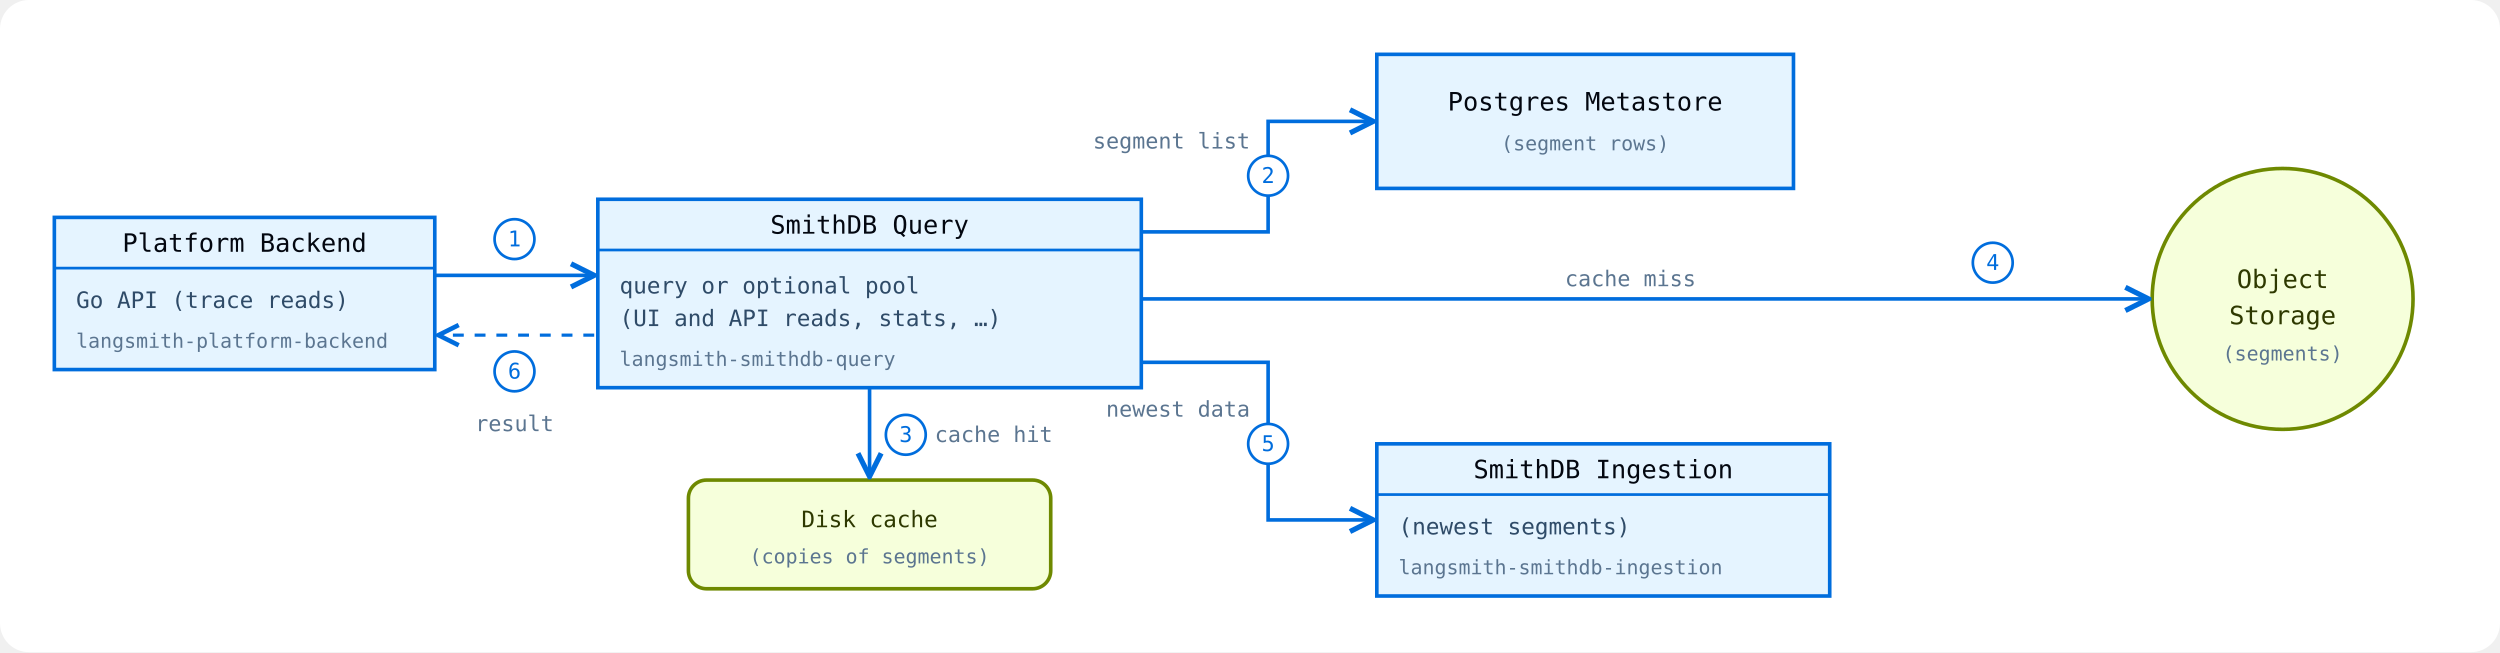
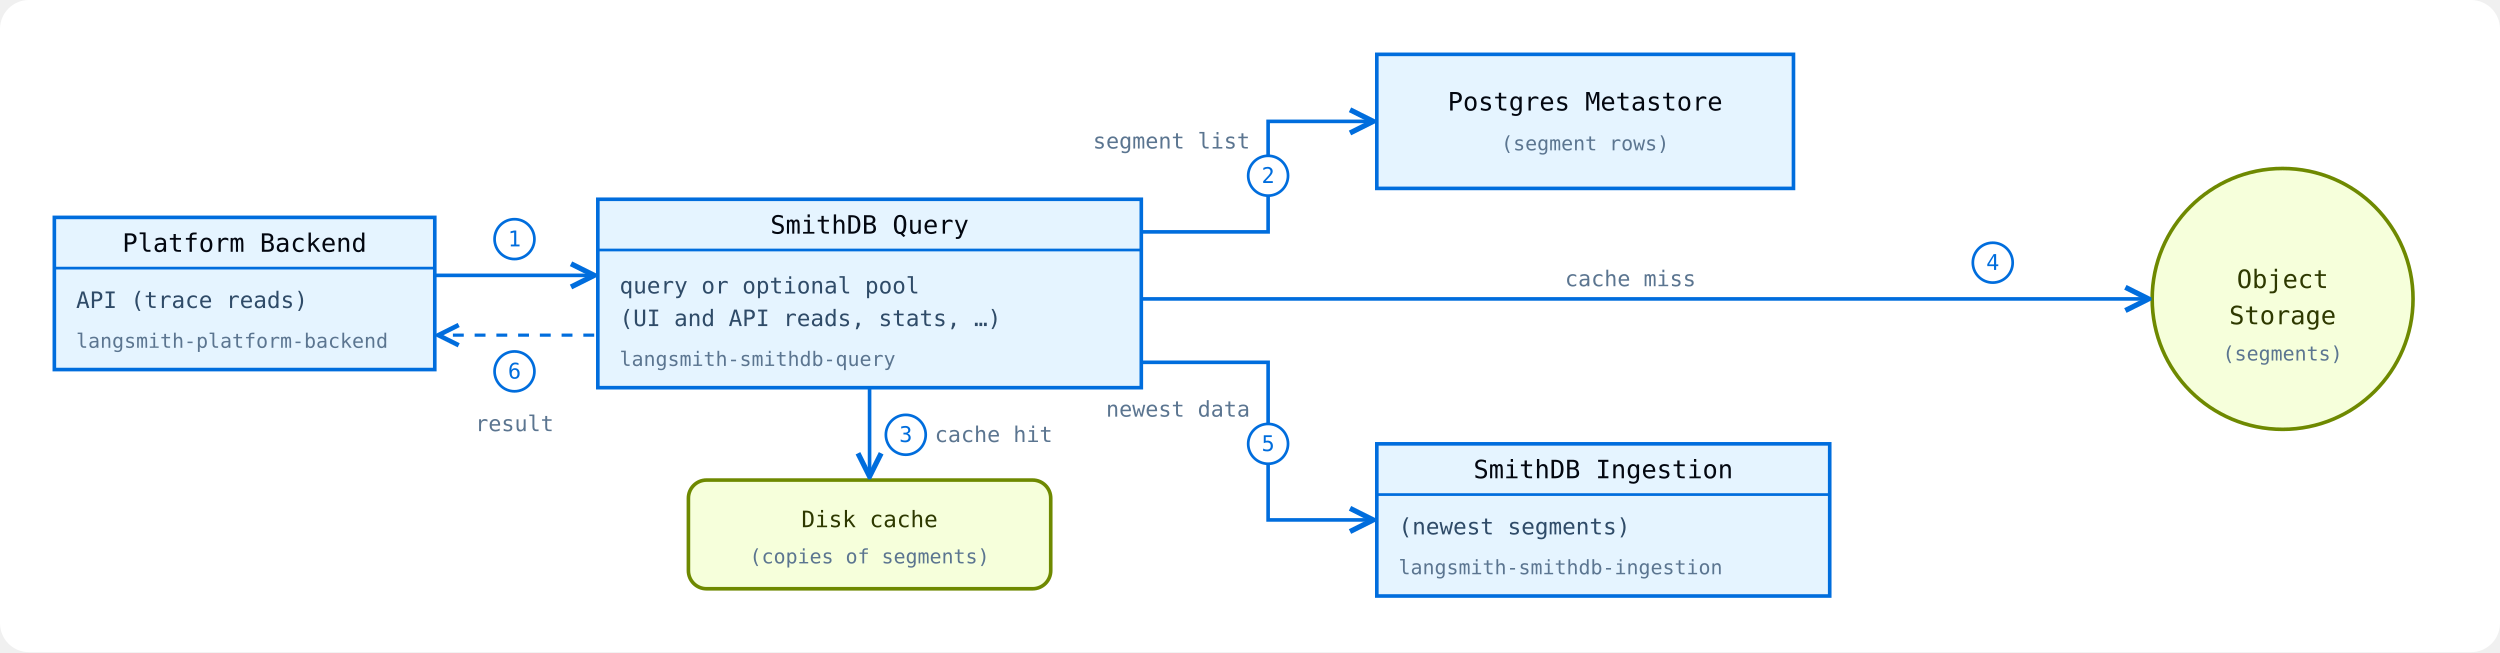
<svg xmlns="http://www.w3.org/2000/svg" id="diagram" style="color-scheme: light" width="1380" height="360" viewBox="0 0 1380 360" role="img" aria-labelledby="title desc" font-family="ui-monospace, SFMono-Regular, Menlo, Consolas, monospace">
  <defs>
    <marker id="g" viewBox="0 0 10 10" refX="9" refY="5" markerWidth="8" markerHeight="8" orient="auto-start-reverse">
      <path d="M1 1 L9 5 L1 9" fill="none" stroke="#006DDD" stroke-width="1.8" />
    </marker>
  </defs>
  <rect x="0" y="0" width="1380" height="360" rx="16" fill="#FFFFFF" />
  <rect x="30" y="120" width="210" height="84" fill="#E5F4FF" stroke="#006DDD" stroke-width="2" />
  <line x1="30" y1="148" x2="240" y2="148" stroke="#006DDD" stroke-width="1.5" />
  <text x="135" y="139" text-anchor="middle" font-size="14" fill="#030710">Platform Backend</text>
-   <text x="42" y="170" font-size="12.5" fill="#2F4B68">Go API (trace reads)</text>
+   <text x="42" y="170" font-size="12.5" fill="#2F4B68">API (trace reads)</text>
  <text x="42" y="192" font-size="11" fill="#5B7590">langsmith-platform-backend</text>
  <rect x="330" y="110" width="300" height="104" fill="#E5F4FF" stroke="#006DDD" stroke-width="2" />
  <line x1="330" y1="138" x2="630" y2="138" stroke="#006DDD" stroke-width="1.5" />
  <text x="480" y="129" text-anchor="middle" font-size="14" fill="#030710">SmithDB Query</text>
  <text x="342" y="162" font-size="12.5" fill="#2F4B68">query or optional pool</text>
  <text x="342" y="180" font-size="12.5" fill="#2F4B68">(UI and API reads, stats, …)</text>
  <text x="342" y="202" font-size="11" fill="#5B7590">langsmith-smithdb-query</text>
  <rect x="380" y="265" width="200" height="60" rx="10" fill="#F6FFDB" stroke="#6E8900" stroke-width="2" />
  <text x="480" y="291" text-anchor="middle" font-size="12.5" fill="#2E3900">Disk cache</text>
  <text x="480" y="311" text-anchor="middle" font-size="11" fill="#5B7590">(copies of segments)</text>
  <rect x="760" y="30" width="230" height="74" fill="#E5F4FF" stroke="#006DDD" stroke-width="2" />
  <text x="875" y="61" text-anchor="middle" font-size="14" fill="#030710">Postgres Metastore</text>
  <text x="875" y="83" text-anchor="middle" font-size="11" fill="#5B7590">(segment rows)</text>
  <rect x="760" y="245" width="250" height="84" fill="#E5F4FF" stroke="#006DDD" stroke-width="2" />
  <line x1="760" y1="273" x2="1010" y2="273" stroke="#006DDD" stroke-width="1.5" />
  <text x="885" y="264" text-anchor="middle" font-size="14" fill="#030710">SmithDB Ingestion</text>
  <text x="772" y="295" font-size="12.5" fill="#2F4B68">(newest segments)</text>
  <text x="772" y="317" font-size="11" fill="#5B7590">langsmith-smithdb-ingestion</text>
  <circle cx="1260" cy="165" r="72" fill="#F6FFDB" stroke="#6E8900" stroke-width="2" />
  <text x="1260" y="159" text-anchor="middle" font-size="14" fill="#2E3900">Object</text>
  <text x="1260" y="179" text-anchor="middle" font-size="14" fill="#2E3900">Storage</text>
  <text x="1260" y="199" text-anchor="middle" font-size="11" fill="#5B7590">(segments)</text>
  <path d="M240 152 H328" marker-end="url(#g)" stroke="#006DDD" stroke-width="2" fill="none" />
  <circle cx="284" cy="132" r="11" fill="#FFFFFF" stroke="#006DDD" stroke-width="1.5" />
  <text x="284" y="136" text-anchor="middle" font-size="12" fill="#006DDD">1</text>
  <path d="M630 128 H700 V67 H758" marker-end="url(#g)" stroke="#006DDD" stroke-width="2" fill="none" />
  <text x="690" y="82" text-anchor="end" font-size="12" fill="#5B7590">segment list</text>
  <circle cx="700" cy="97" r="11" fill="#FFFFFF" stroke="#006DDD" stroke-width="1.5" />
  <text x="700" y="101" text-anchor="middle" font-size="12" fill="#006DDD">2</text>
  <path d="M480 214 V263" marker-end="url(#g)" stroke="#006DDD" stroke-width="2" fill="none" />
  <text x="516" y="244" font-size="12" fill="#5B7590">cache hit</text>
  <circle cx="500" cy="240" r="11" fill="#FFFFFF" stroke="#006DDD" stroke-width="1.5" />
  <text x="500" y="244" text-anchor="middle" font-size="12" fill="#006DDD">3</text>
  <path d="M630 165 H1186" marker-end="url(#g)" stroke="#006DDD" stroke-width="2" fill="none" />
  <text x="900" y="158" text-anchor="middle" font-size="12" fill="#5B7590">cache miss</text>
  <circle cx="1100" cy="145" r="11" fill="#FFFFFF" stroke="#006DDD" stroke-width="1.5" />
  <text x="1100" y="149" text-anchor="middle" font-size="12" fill="#006DDD">4</text>
  <path d="M630 200 H700 V287 H758" marker-end="url(#g)" stroke="#006DDD" stroke-width="2" fill="none" />
  <text x="690" y="230" text-anchor="end" font-size="12" fill="#5B7590">newest data</text>
  <circle cx="700" cy="245" r="11" fill="#FFFFFF" stroke="#006DDD" stroke-width="1.5" />
  <text x="700" y="249" text-anchor="middle" font-size="12" fill="#006DDD">5</text>
  <path d="M328 185 H242" marker-end="url(#g)" stroke="#006DDD" stroke-width="1.75" fill="none" stroke-dasharray="6 6" />
  <circle cx="284" cy="205" r="11" fill="#FFFFFF" stroke="#006DDD" stroke-width="1.5" />
  <text x="284" y="209" text-anchor="middle" font-size="12" fill="#006DDD">6</text>
  <text x="284" y="238" text-anchor="middle" font-size="12" fill="#5B7590">result</text>
</svg>
